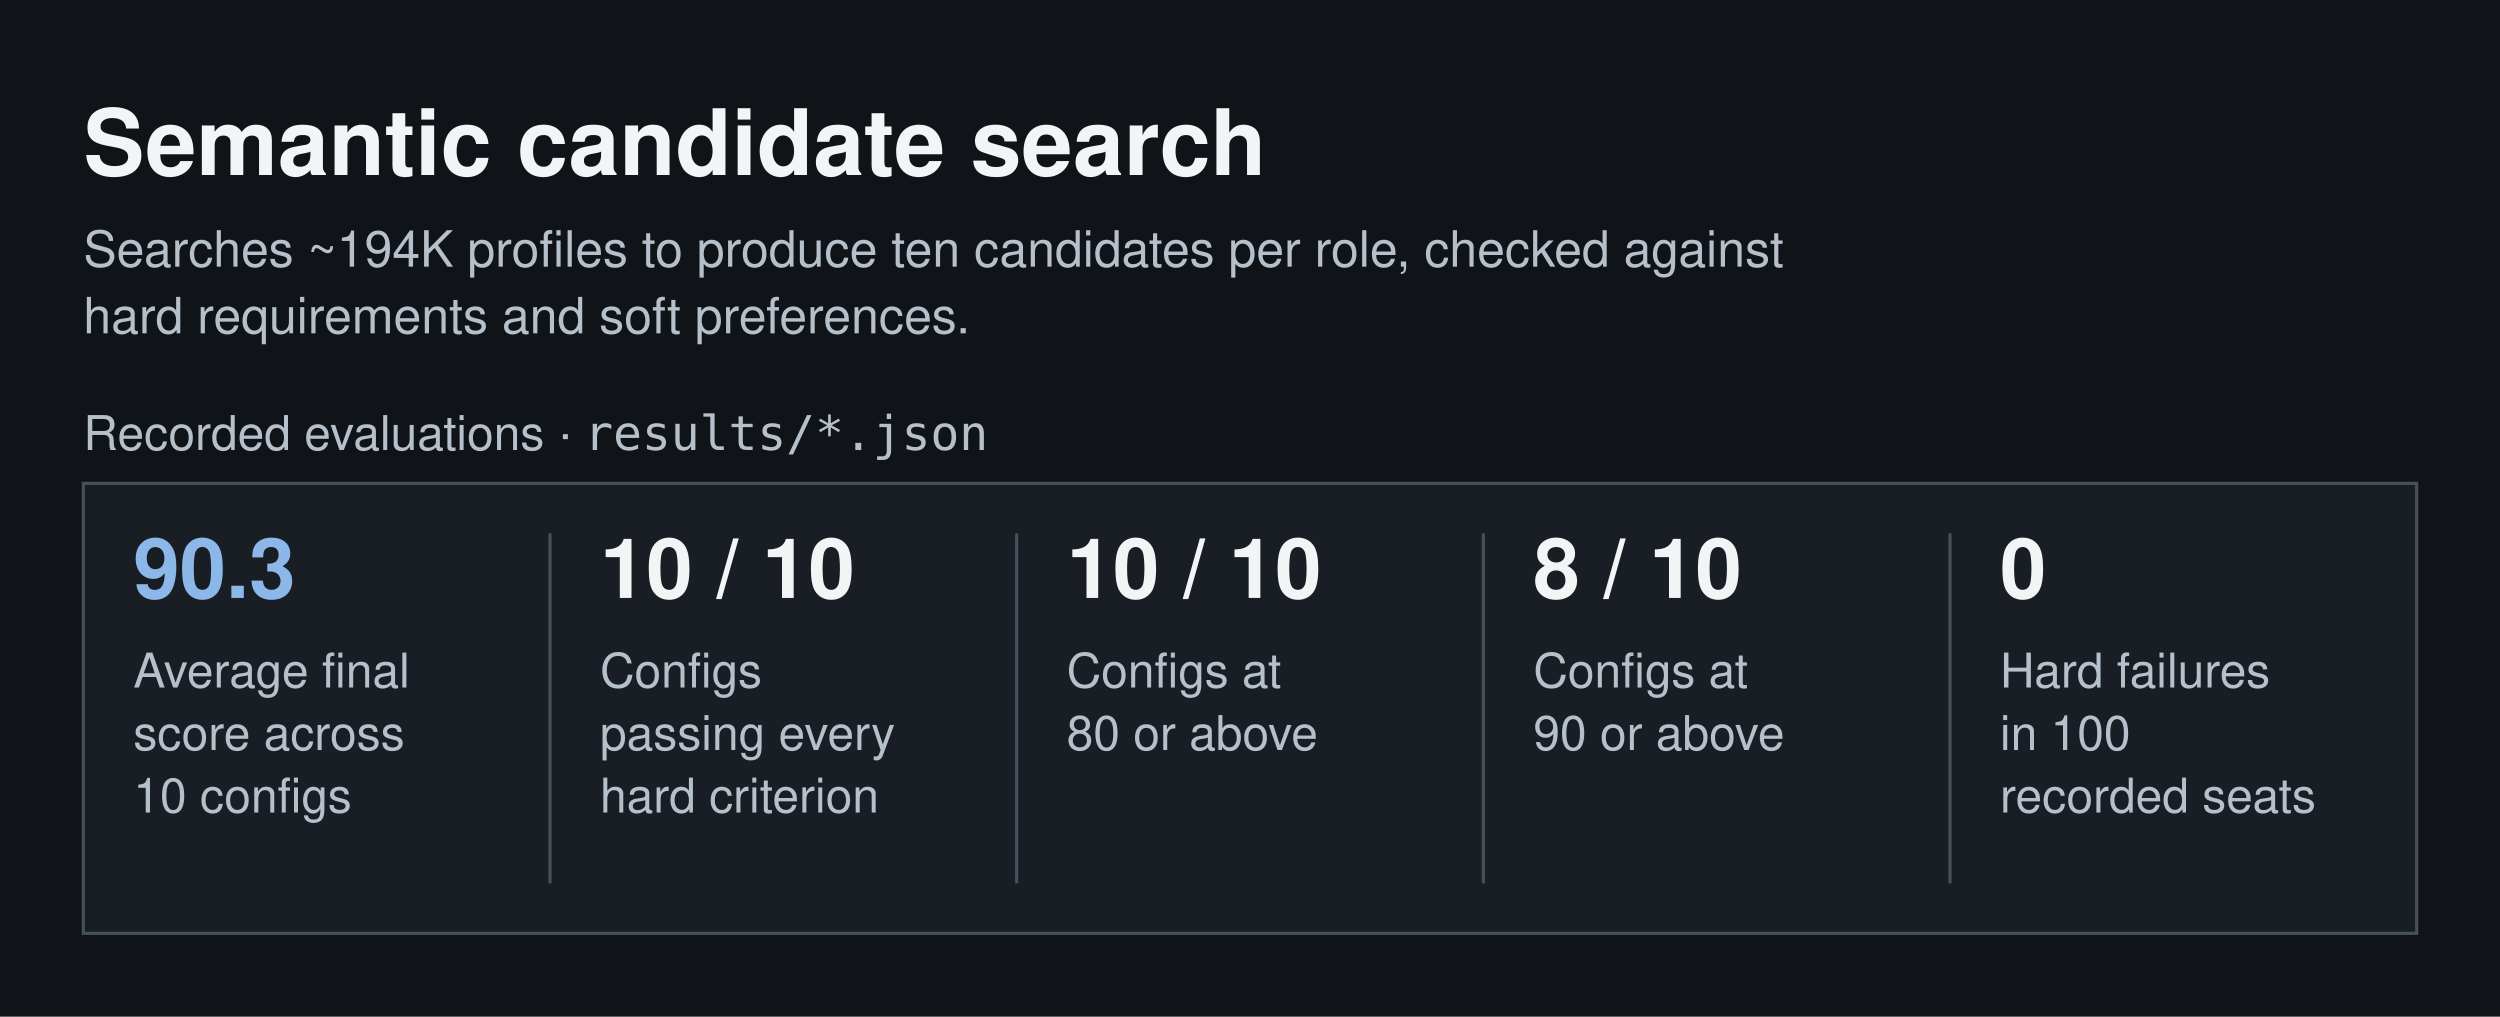
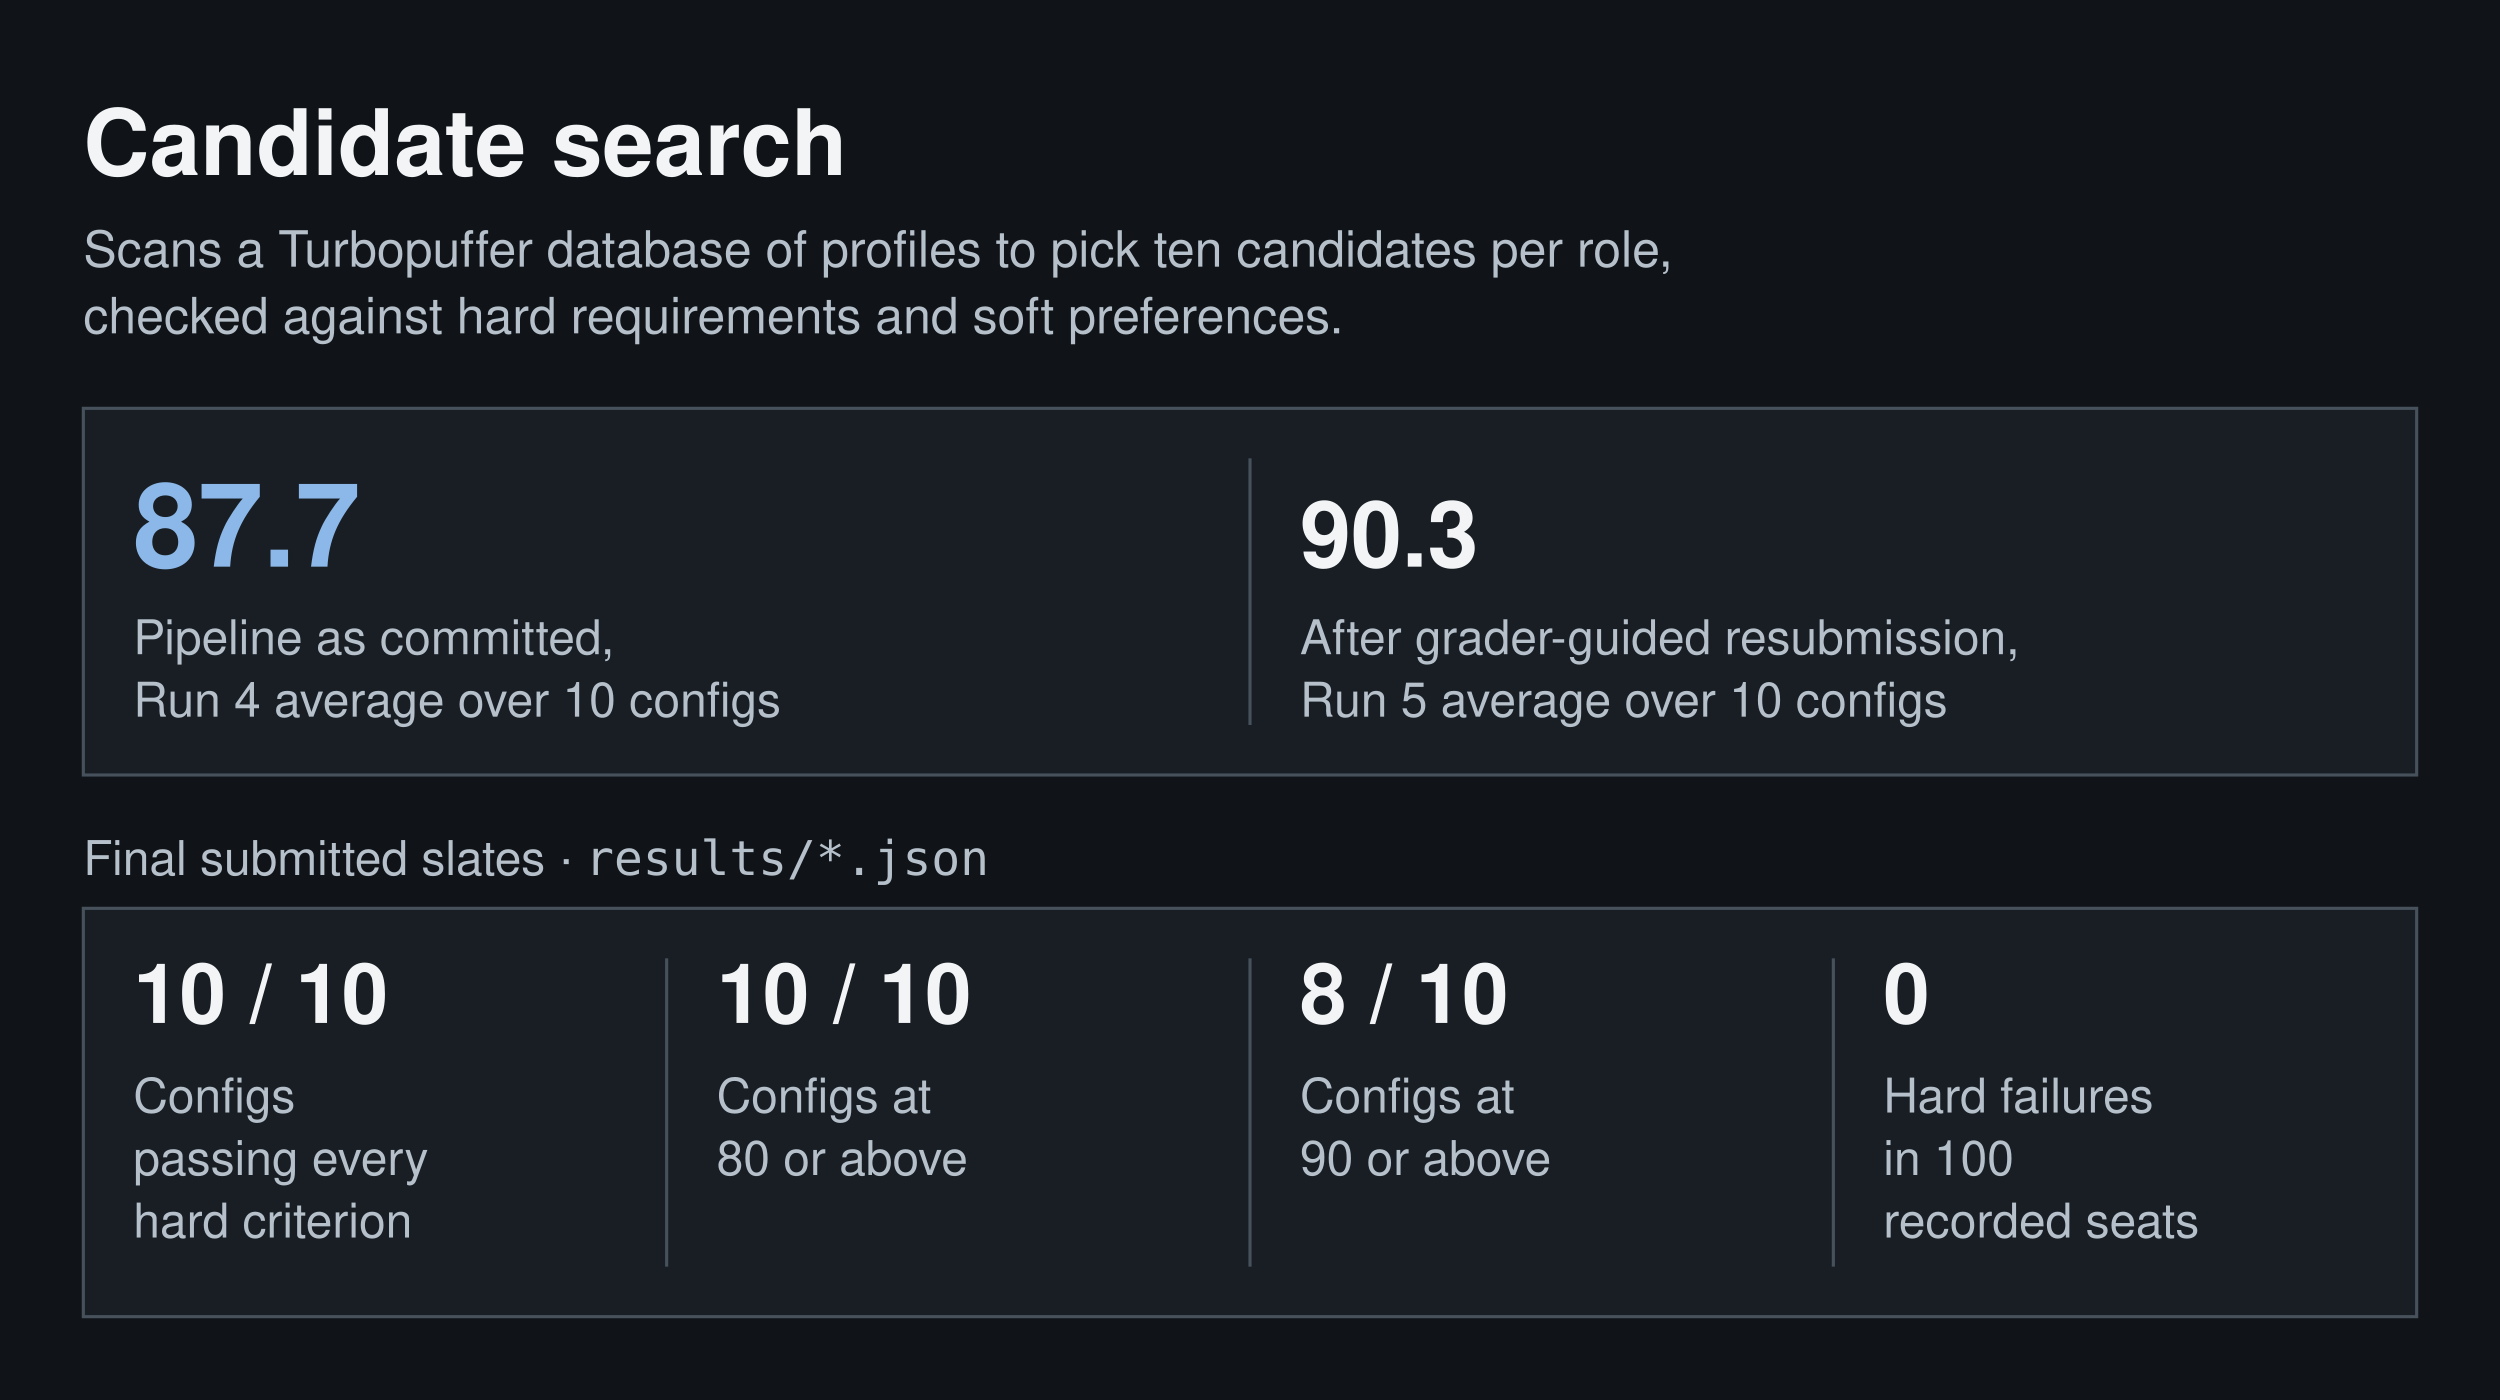
- <svg xmlns="http://www.w3.org/2000/svg" viewBox="0 0 1200 488" width="1200" height="488" role="img" aria-label="Semantic candidate search over about 194K profiles. Recorded evaluations average 90.3 across 10 configs. All 10 configs have a 100% pass rate on every hard criterion; all 10 score 80 or above, and 8 score 90 or above. There are 0 hard failures in 100 recorded seats." font-family="ui-sans-serif, -apple-system, BlinkMacSystemFont, Segoe UI, Helvetica, Arial, sans-serif" style="font-variant-numeric: tabular-nums">
+ <svg xmlns="http://www.w3.org/2000/svg" viewBox="0 0 1200 672" width="1200" height="672" role="img" aria-label="Candidate search over a Turbopuffer database of profiles. The pipeline as committed averaged 87.7 across 10 configs (Run 4). Grader-guided resubmission raised the average to 90.3 (Run 5). In the final submitted slates, all 10 configs pass every hard criterion, all 10 score 80 or above, 8 score 90 or above, and there are 0 hard failures in 100 recorded seats." font-family="ui-sans-serif, -apple-system, BlinkMacSystemFont, Segoe UI, Helvetica, Arial, sans-serif" style="font-variant-numeric: tabular-nums">
  <defs>
    <marker id="ahh" viewBox="0 0 10 10" refX="9" refY="5" markerWidth="6" markerHeight="6" orient="auto">
      <path d="M 0 0 L 10 5 L 0 10 z" fill="#8795a3" />
    </marker>
  </defs>
-   <rect width="1200" height="488" fill="#101418" />
-   <text x="40" y="84" fill="#f2f4f6" font-size="44" font-weight="700">Semantic candidate search</text>
-   <text x="40" y="128" fill="#b6c0ca" font-size="24">Searches ~194K profiles to produce ten candidates per role, checked against</text>
-   <text x="40" y="160" fill="#b6c0ca" font-size="24">hard requirements and soft preferences.</text>
-   <text x="40" y="216" fill="#b6c0ca" font-size="23">Recorded evaluations · <tspan font-family="ui-monospace, SFMono-Regular, Menlo, monospace">results/*.json</tspan>
+   <rect width="1200" height="672" fill="#101418" />
+   <text x="40" y="84" fill="#f2f4f6" font-size="44" font-weight="700">Candidate search</text>
+   <text x="40" y="128" fill="#b6c0ca" font-size="24">Scans a Turbopuffer database of profiles to pick ten candidates per role,</text>
+   <text x="40" y="160" fill="#b6c0ca" font-size="24">checked against hard requirements and soft preferences.</text>
+   <rect x="40" y="196" width="1120" height="176" fill="#181e24" stroke="#46515c" stroke-width="1.5" />
+   <line x1="600" y1="220" x2="600" y2="348" stroke="#46515c" stroke-width="1.5" />
+   <text x="64" y="272" fill="#8bb8e8" font-size="56" font-weight="700">87.7</text>
+   <text x="64" y="314" fill="#b6c0ca" font-size="23">Pipeline as committed,</text>
+   <text x="64" y="344" fill="#b6c0ca" font-size="23">Run 4 average over 10 configs</text>
+   <text x="624" y="272" fill="#f2f4f6" font-size="44" font-weight="700">90.3</text>
+   <text x="624" y="314" fill="#b6c0ca" font-size="23">After grader-guided resubmission,</text>
+   <text x="624" y="344" fill="#b6c0ca" font-size="23">Run 5 average over 10 configs</text>
+   <text x="40" y="420" fill="#b6c0ca" font-size="23">Final submitted slates · <tspan font-family="ui-monospace, SFMono-Regular, Menlo, monospace">results/*.json</tspan>
  </text>
-   <rect x="40" y="232" width="1120" height="216" fill="#181e24" stroke="#46515c" stroke-width="1.5" />
-   <text x="64" y="287" fill="#8bb8e8" font-size="40" font-weight="700">90.3</text>
-   <text x="64" y="330" fill="#b6c0ca" font-size="23">Average final</text>
-   <text x="64" y="360" fill="#b6c0ca" font-size="23">score across</text>
-   <text x="64" y="390" fill="#b6c0ca" font-size="23">10 configs</text>
-   <line x1="264" y1="256" x2="264" y2="424" stroke="#46515c" stroke-width="1.5" />
-   <text x="288" y="287" fill="#f2f4f6" font-size="40" font-weight="700">10 / 10</text>
-   <text x="288" y="330" fill="#b6c0ca" font-size="23">Configs</text>
-   <text x="288" y="360" fill="#b6c0ca" font-size="23">passing every</text>
-   <text x="288" y="390" fill="#b6c0ca" font-size="23">hard criterion</text>
-   <line x1="488" y1="256" x2="488" y2="424" stroke="#46515c" stroke-width="1.5" />
-   <text x="512" y="287" fill="#f2f4f6" font-size="40" font-weight="700">10 / 10</text>
-   <text x="512" y="330" fill="#b6c0ca" font-size="23">Configs at</text>
-   <text x="512" y="360" fill="#b6c0ca" font-size="23">80 or above</text>
-   <line x1="712" y1="256" x2="712" y2="424" stroke="#46515c" stroke-width="1.5" />
-   <text x="736" y="287" fill="#f2f4f6" font-size="40" font-weight="700">8 / 10</text>
-   <text x="736" y="330" fill="#b6c0ca" font-size="23">Configs at</text>
-   <text x="736" y="360" fill="#b6c0ca" font-size="23">90 or above</text>
-   <line x1="936" y1="256" x2="936" y2="424" stroke="#46515c" stroke-width="1.5" />
-   <text x="960" y="287" fill="#f2f4f6" font-size="40" font-weight="700">0</text>
-   <text x="960" y="330" fill="#b6c0ca" font-size="23">Hard failures</text>
-   <text x="960" y="360" fill="#b6c0ca" font-size="23">in 100</text>
-   <text x="960" y="390" fill="#b6c0ca" font-size="23">recorded seats</text>
+   <rect x="40" y="436" width="1120" height="196" fill="#181e24" stroke="#46515c" stroke-width="1.5" />
+   <text x="64" y="491" fill="#f2f4f6" font-size="40" font-weight="700">10 / 10</text>
+   <text x="64" y="534" fill="#b6c0ca" font-size="23">Configs</text>
+   <text x="64" y="564" fill="#b6c0ca" font-size="23">passing every</text>
+   <text x="64" y="594" fill="#b6c0ca" font-size="23">hard criterion</text>
+   <line x1="320" y1="460" x2="320" y2="608" stroke="#46515c" stroke-width="1.5" />
+   <text x="344" y="491" fill="#f2f4f6" font-size="40" font-weight="700">10 / 10</text>
+   <text x="344" y="534" fill="#b6c0ca" font-size="23">Configs at</text>
+   <text x="344" y="564" fill="#b6c0ca" font-size="23">80 or above</text>
+   <line x1="600" y1="460" x2="600" y2="608" stroke="#46515c" stroke-width="1.5" />
+   <text x="624" y="491" fill="#f2f4f6" font-size="40" font-weight="700">8 / 10</text>
+   <text x="624" y="534" fill="#b6c0ca" font-size="23">Configs at</text>
+   <text x="624" y="564" fill="#b6c0ca" font-size="23">90 or above</text>
+   <line x1="880" y1="460" x2="880" y2="608" stroke="#46515c" stroke-width="1.5" />
+   <text x="904" y="491" fill="#f2f4f6" font-size="40" font-weight="700">0</text>
+   <text x="904" y="534" fill="#b6c0ca" font-size="23">Hard failures</text>
+   <text x="904" y="564" fill="#b6c0ca" font-size="23">in 100</text>
+   <text x="904" y="594" fill="#b6c0ca" font-size="23">recorded seats</text>
</svg>
